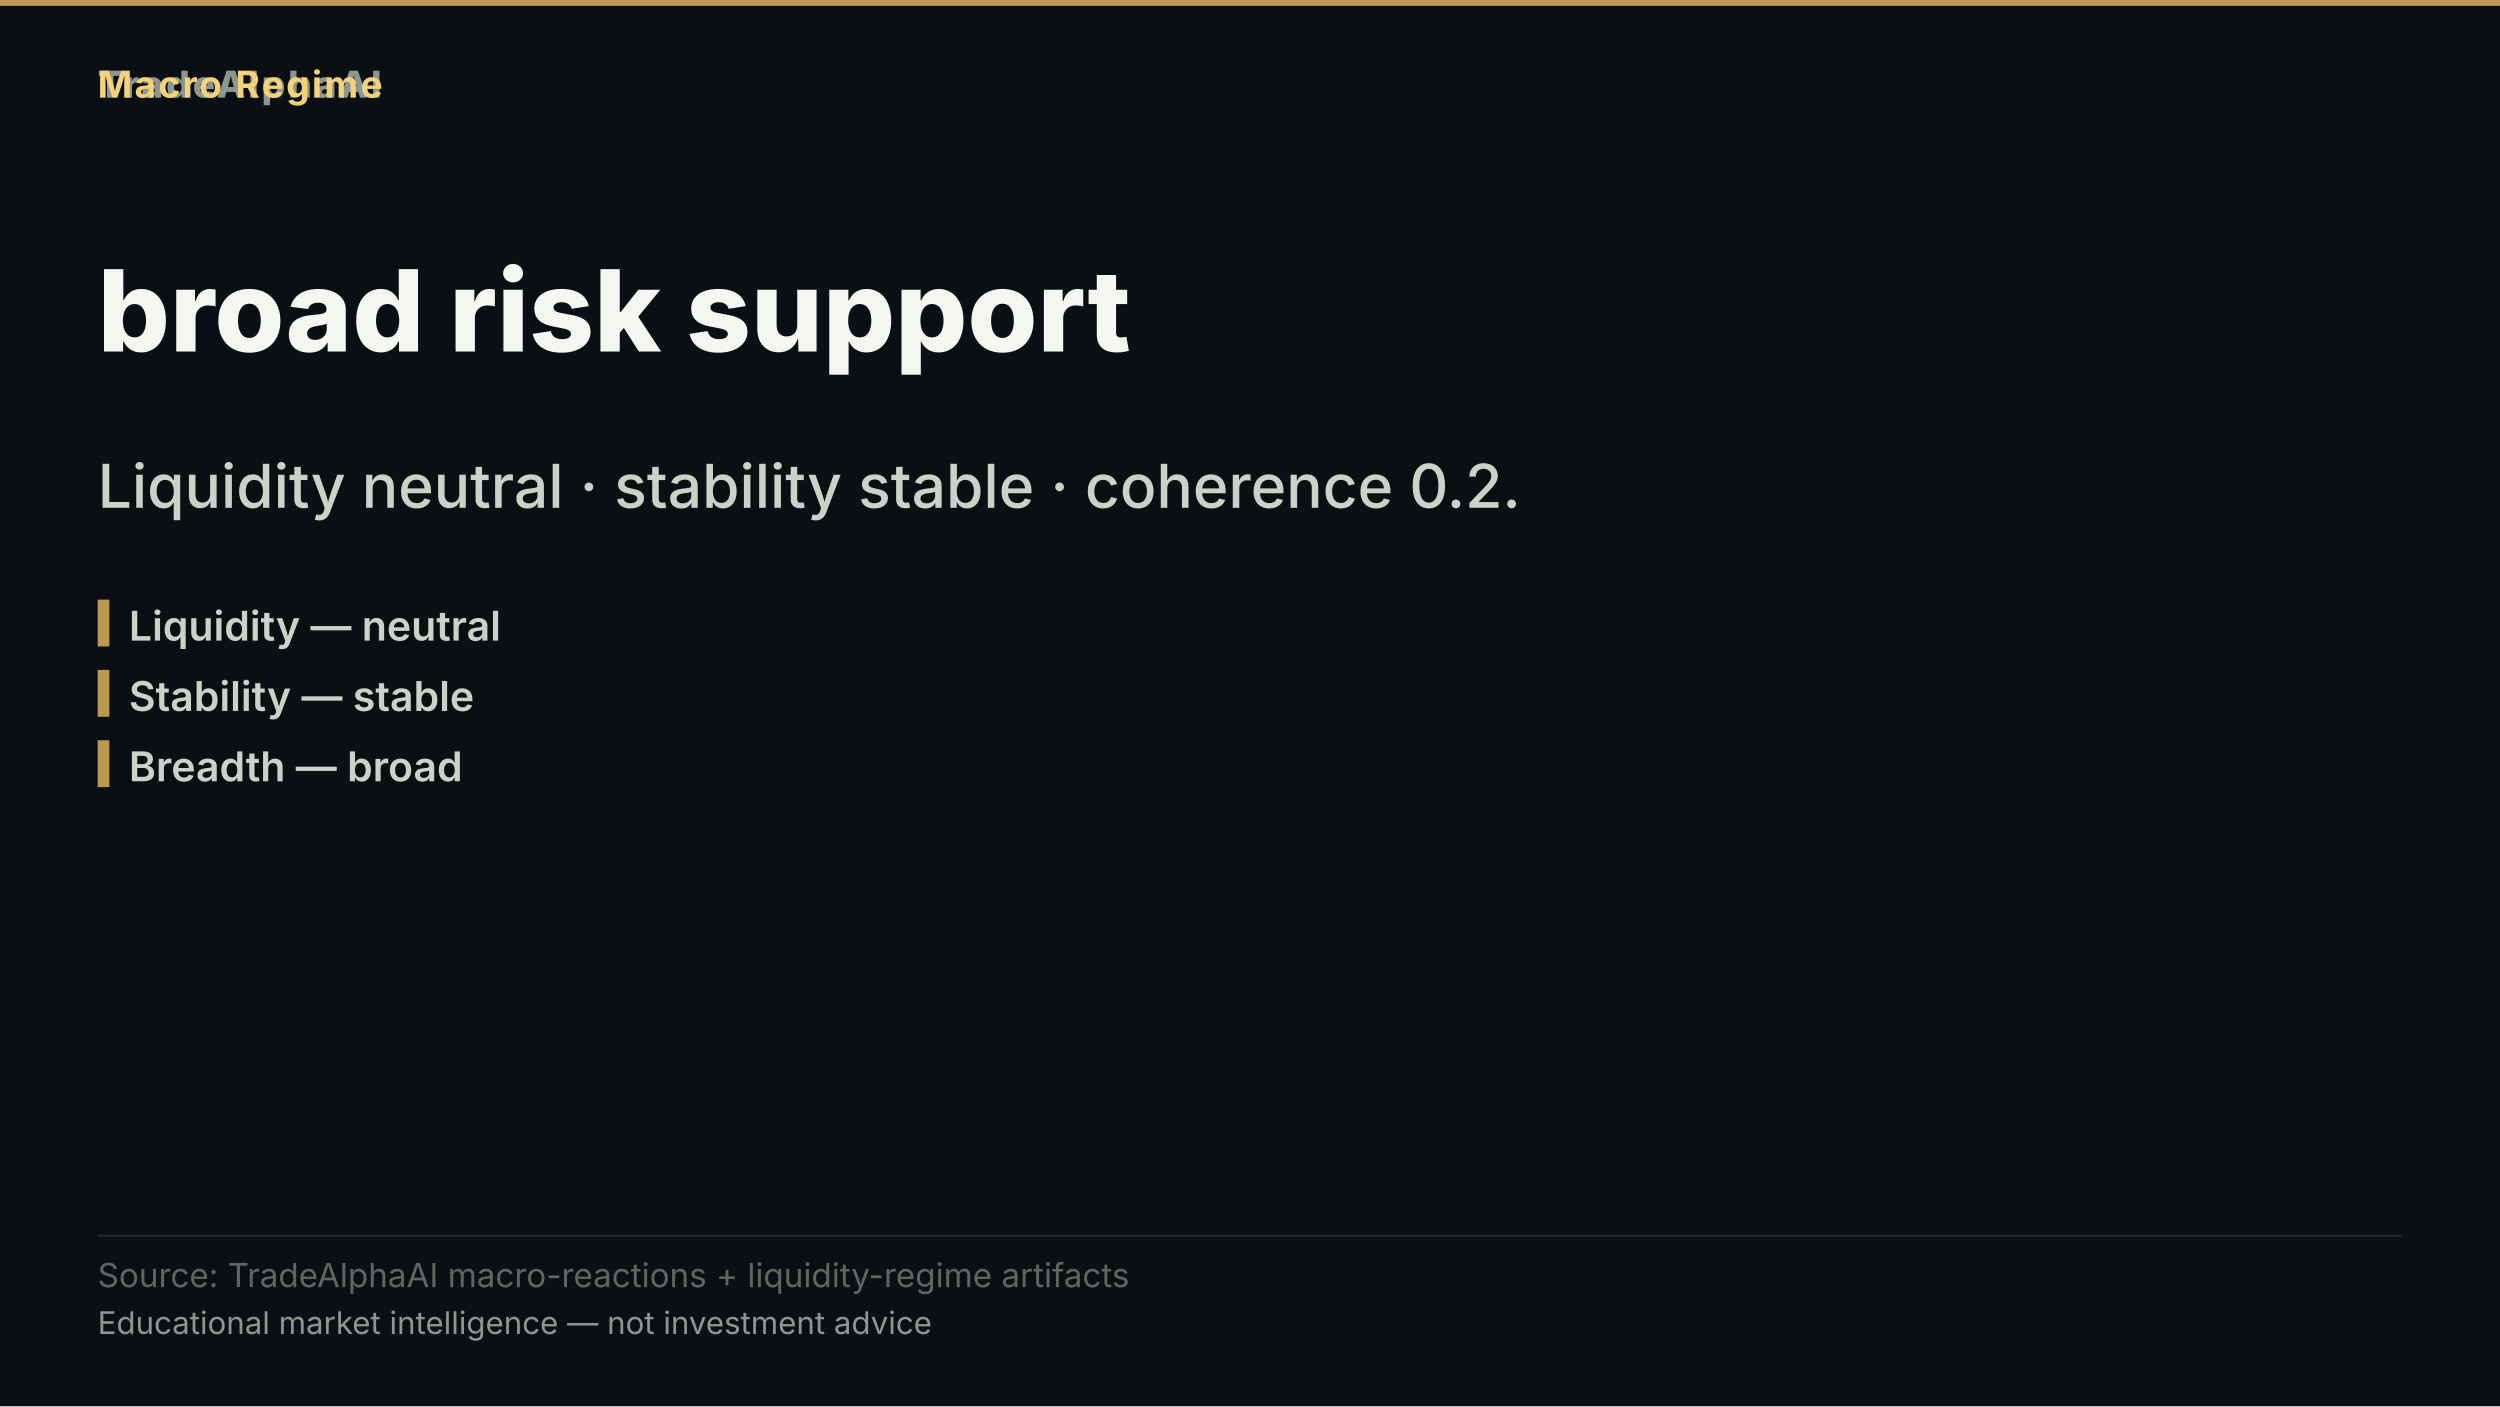
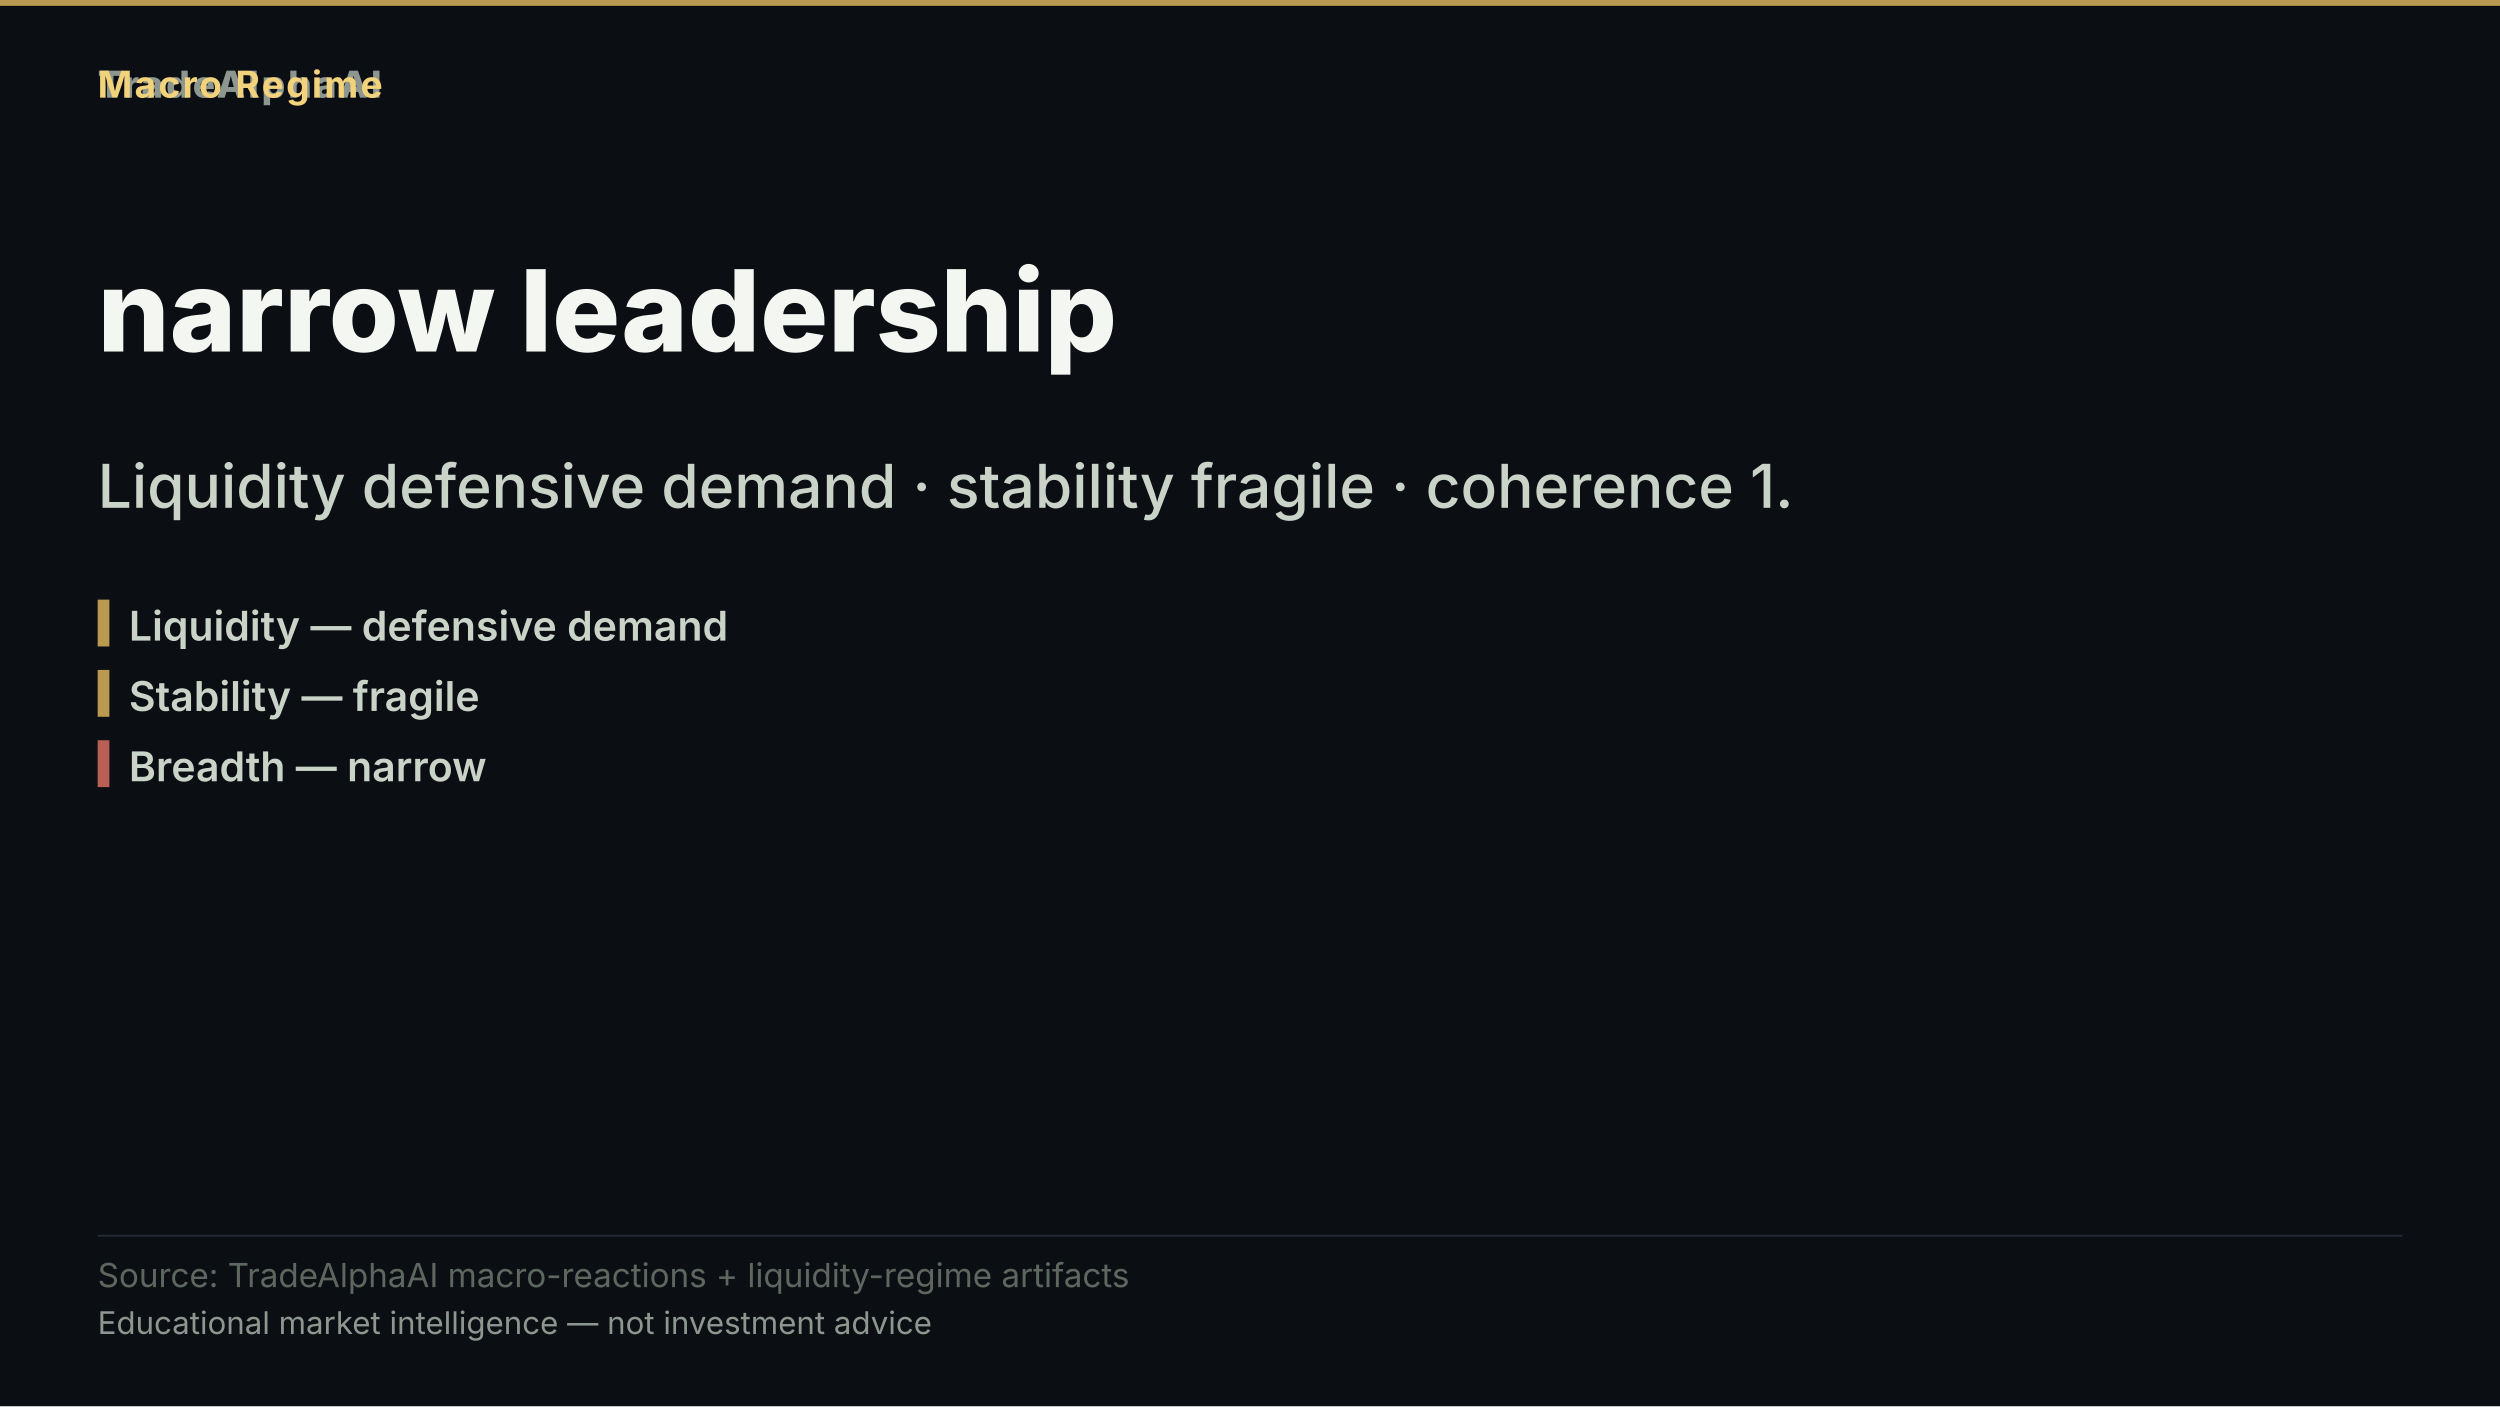
- <svg xmlns="http://www.w3.org/2000/svg" width="1280" height="720" viewBox="0 0 1280 720" role="img" aria-label="broad risk support">
+ <svg xmlns="http://www.w3.org/2000/svg" width="1280" height="720" viewBox="0 0 1280 720" role="img" aria-label="narrow leadership">
  <rect width="1280" height="720" fill="#0b0e13" />
  <rect x="0" y="0" width="1280" height="3" fill="#d8b15a" opacity="0.85" />
  <text x="50" y="50" font-family="'Inter','Segoe UI','Helvetica Neue',Arial,sans-serif" font-size="19" font-weight="800" letter-spacing="1.5" fill="#8d978f" text-anchor="start">TradeAlphaAI</text>
  <text x="50" y="50" font-family="'Inter','Segoe UI','Helvetica Neue',Arial,sans-serif" font-size="19" font-weight="700" letter-spacing="1.2" fill="#f2d27b" text-anchor="start">Macro Regime</text>
-   <text x="50" y="180" font-family="'Inter','Segoe UI','Helvetica Neue',Arial,sans-serif" font-size="58" font-weight="800" fill="#f4f7f1" text-anchor="start">broad risk support</text>
-   <text x="50" y="260" font-family="'Inter','Segoe UI','Helvetica Neue',Arial,sans-serif" font-size="31" font-weight="500" fill="#cad3c7" text-anchor="start">Liquidity neutral · stability stable · coherence 0.2.</text>
+   <text x="50" y="180" font-family="'Inter','Segoe UI','Helvetica Neue',Arial,sans-serif" font-size="58" font-weight="800" fill="#f4f7f1" text-anchor="start">narrow leadership</text>
+   <text x="50" y="260" font-family="'Inter','Segoe UI','Helvetica Neue',Arial,sans-serif" font-size="31" font-weight="500" fill="#cad3c7" text-anchor="start">Liquidity defensive demand · stability fragile · coherence 1.</text>
  <rect x="50" y="307" width="6" height="24" fill="#d8b15a" opacity="0.85" />
-   <text x="66" y="328" font-family="'Inter','Segoe UI','Helvetica Neue',Arial,sans-serif" font-size="21" font-weight="600" fill="#cad3c7" text-anchor="start">Liquidity — neutral</text>
+   <text x="66" y="328" font-family="'Inter','Segoe UI','Helvetica Neue',Arial,sans-serif" font-size="21" font-weight="600" fill="#cad3c7" text-anchor="start">Liquidity — defensive demand</text>
  <rect x="50" y="343" width="6" height="24" fill="#d8b15a" opacity="0.85" />
-   <text x="66" y="364" font-family="'Inter','Segoe UI','Helvetica Neue',Arial,sans-serif" font-size="21" font-weight="600" fill="#cad3c7" text-anchor="start">Stability — stable</text>
-   <rect x="50" y="379" width="6" height="24" fill="#d8b15a" opacity="0.85" />
-   <text x="66" y="400" font-family="'Inter','Segoe UI','Helvetica Neue',Arial,sans-serif" font-size="21" font-weight="600" fill="#cad3c7" text-anchor="start">Breadth — broad</text>
+   <text x="66" y="364" font-family="'Inter','Segoe UI','Helvetica Neue',Arial,sans-serif" font-size="21" font-weight="600" fill="#cad3c7" text-anchor="start">Stability — fragile</text>
+   <rect x="50" y="379" width="6" height="24" fill="#d66e60" opacity="0.85" />
+   <text x="66" y="400" font-family="'Inter','Segoe UI','Helvetica Neue',Arial,sans-serif" font-size="21" font-weight="600" fill="#cad3c7" text-anchor="start">Breadth — narrow</text>
  <rect x="50" y="632.2" width="1180" height="1" fill="rgba(148,163,184,0.18)" />
  <text x="50" y="659" font-family="'Inter','Segoe UI','Helvetica Neue',Arial,sans-serif" font-size="17" fill="#5d675f" text-anchor="start">Source: TradeAlphaAI macro-reactions + liquidity-regime artifacts</text>
  <text x="50" y="683" font-family="'Inter','Segoe UI','Helvetica Neue',Arial,sans-serif" font-size="16" fill="#8d978f" text-anchor="start">Educational market intelligence — not investment advice</text>
</svg>
